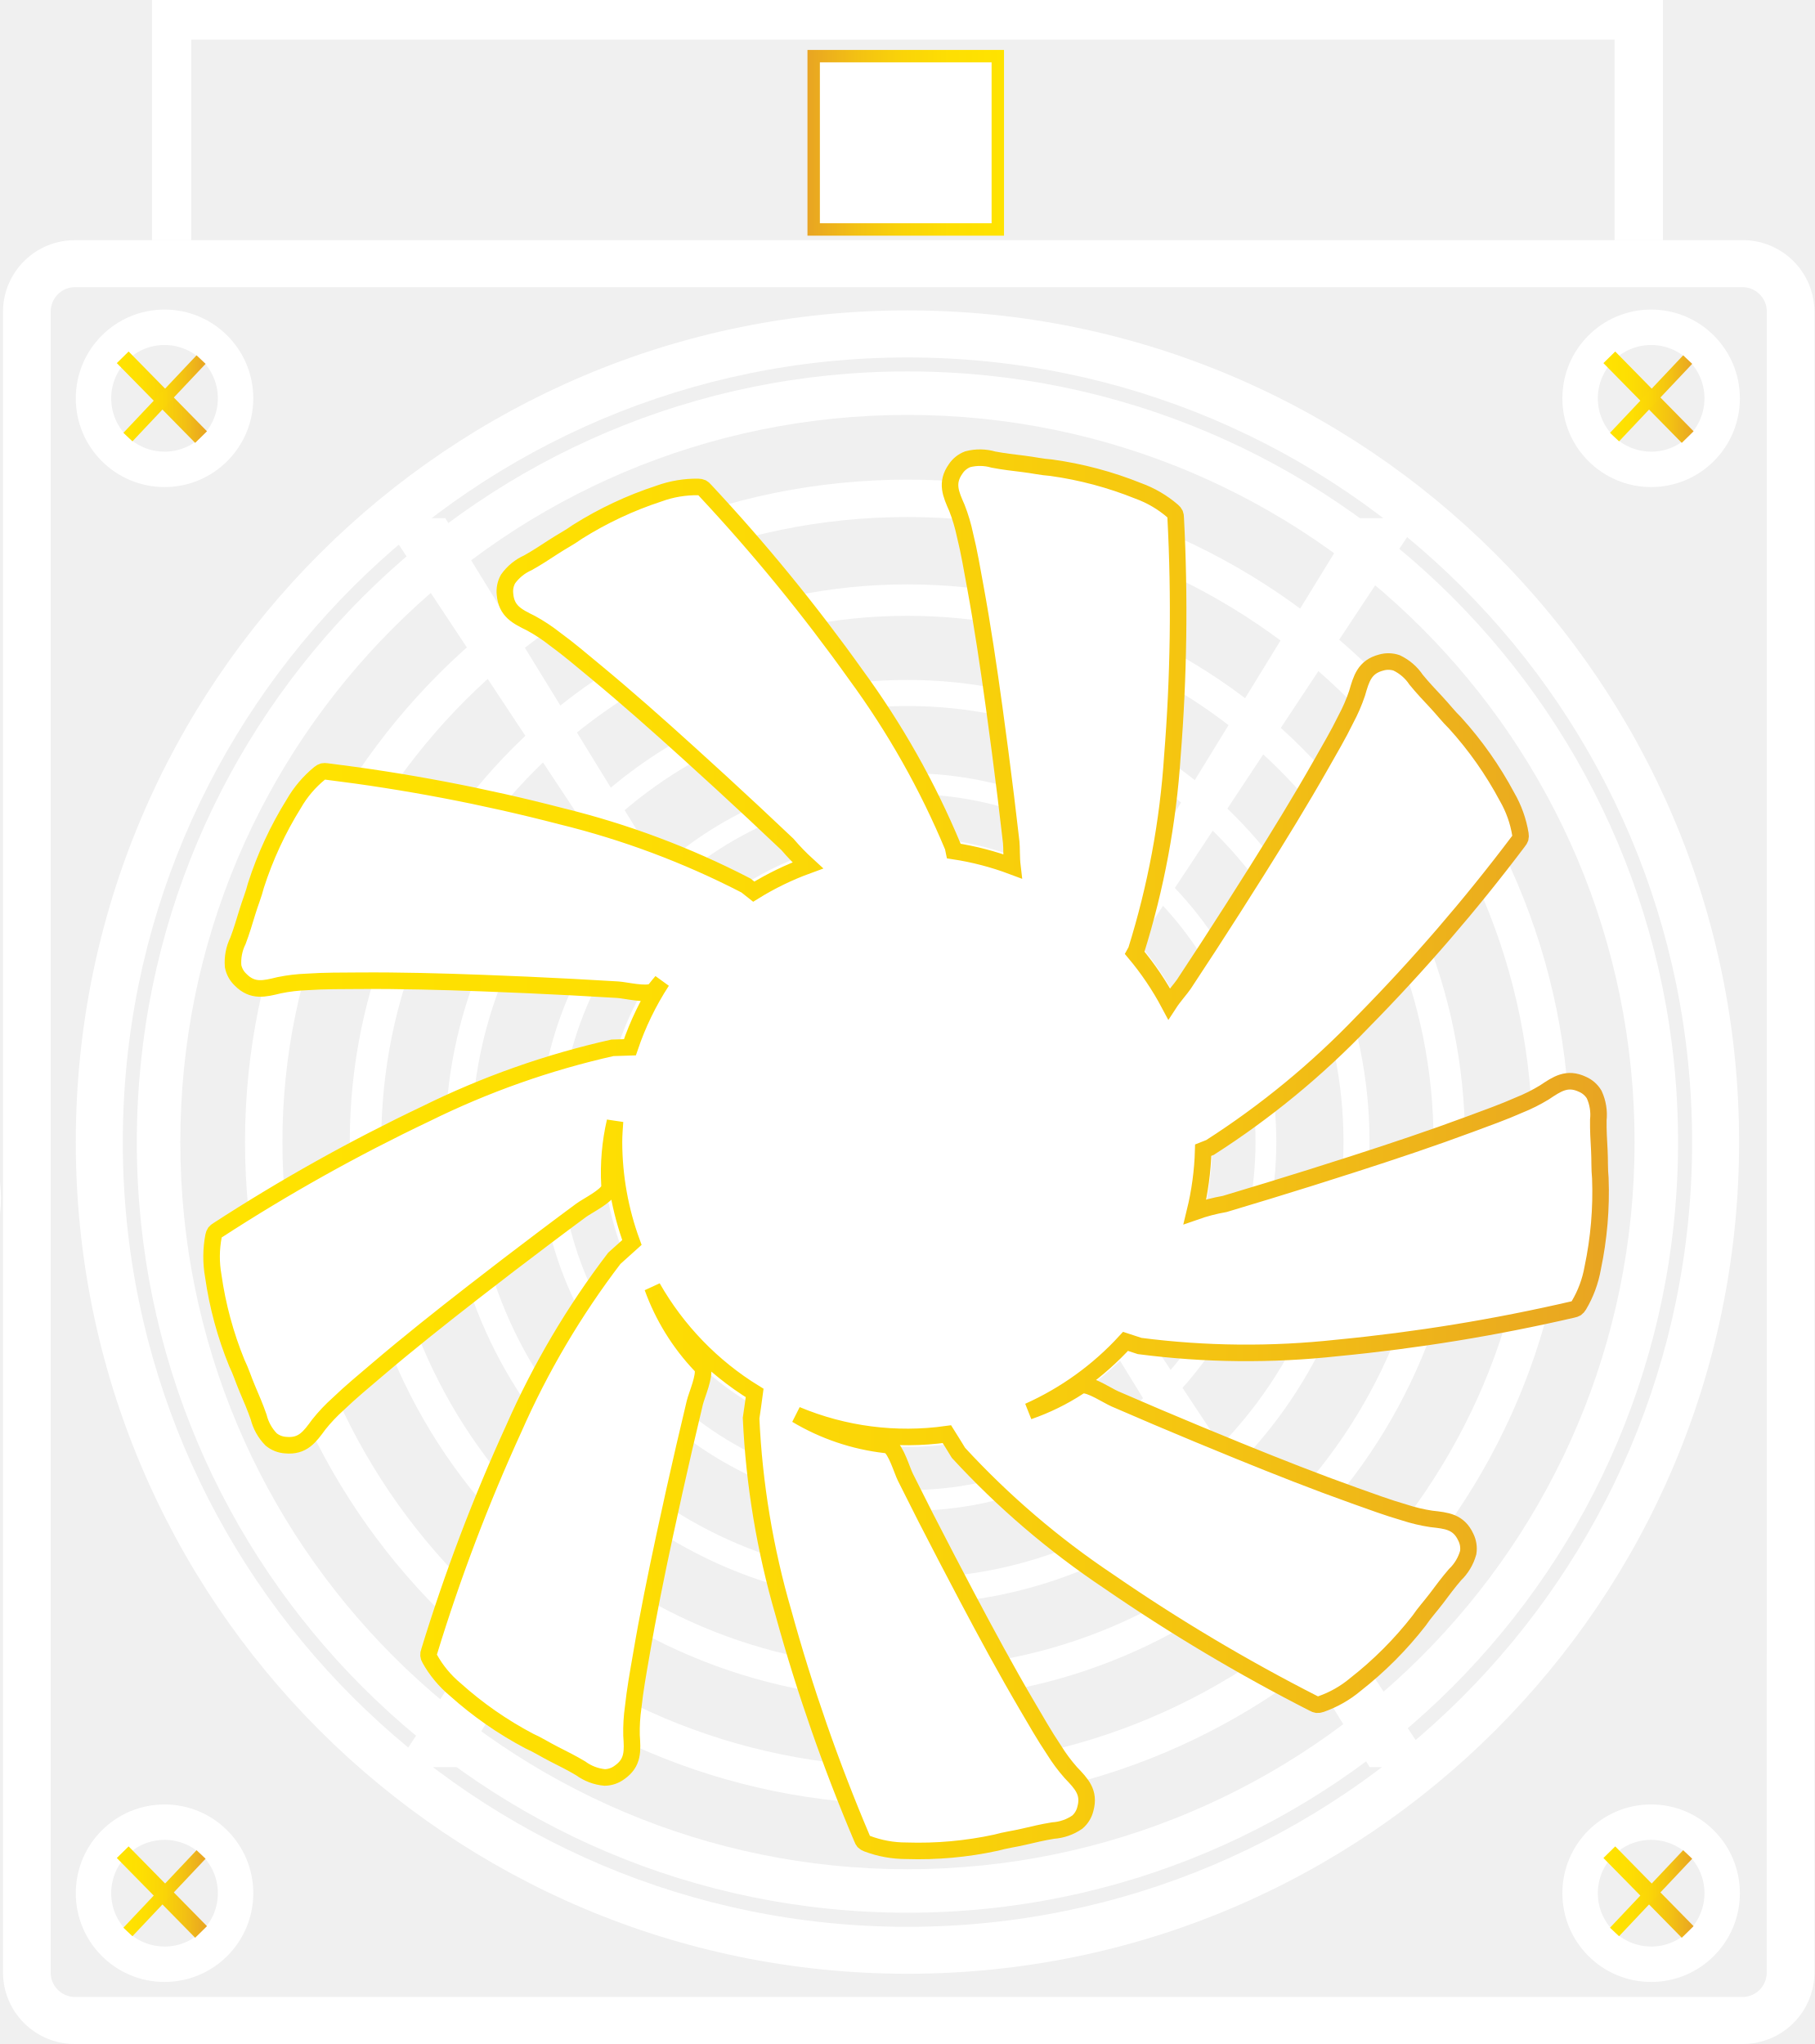
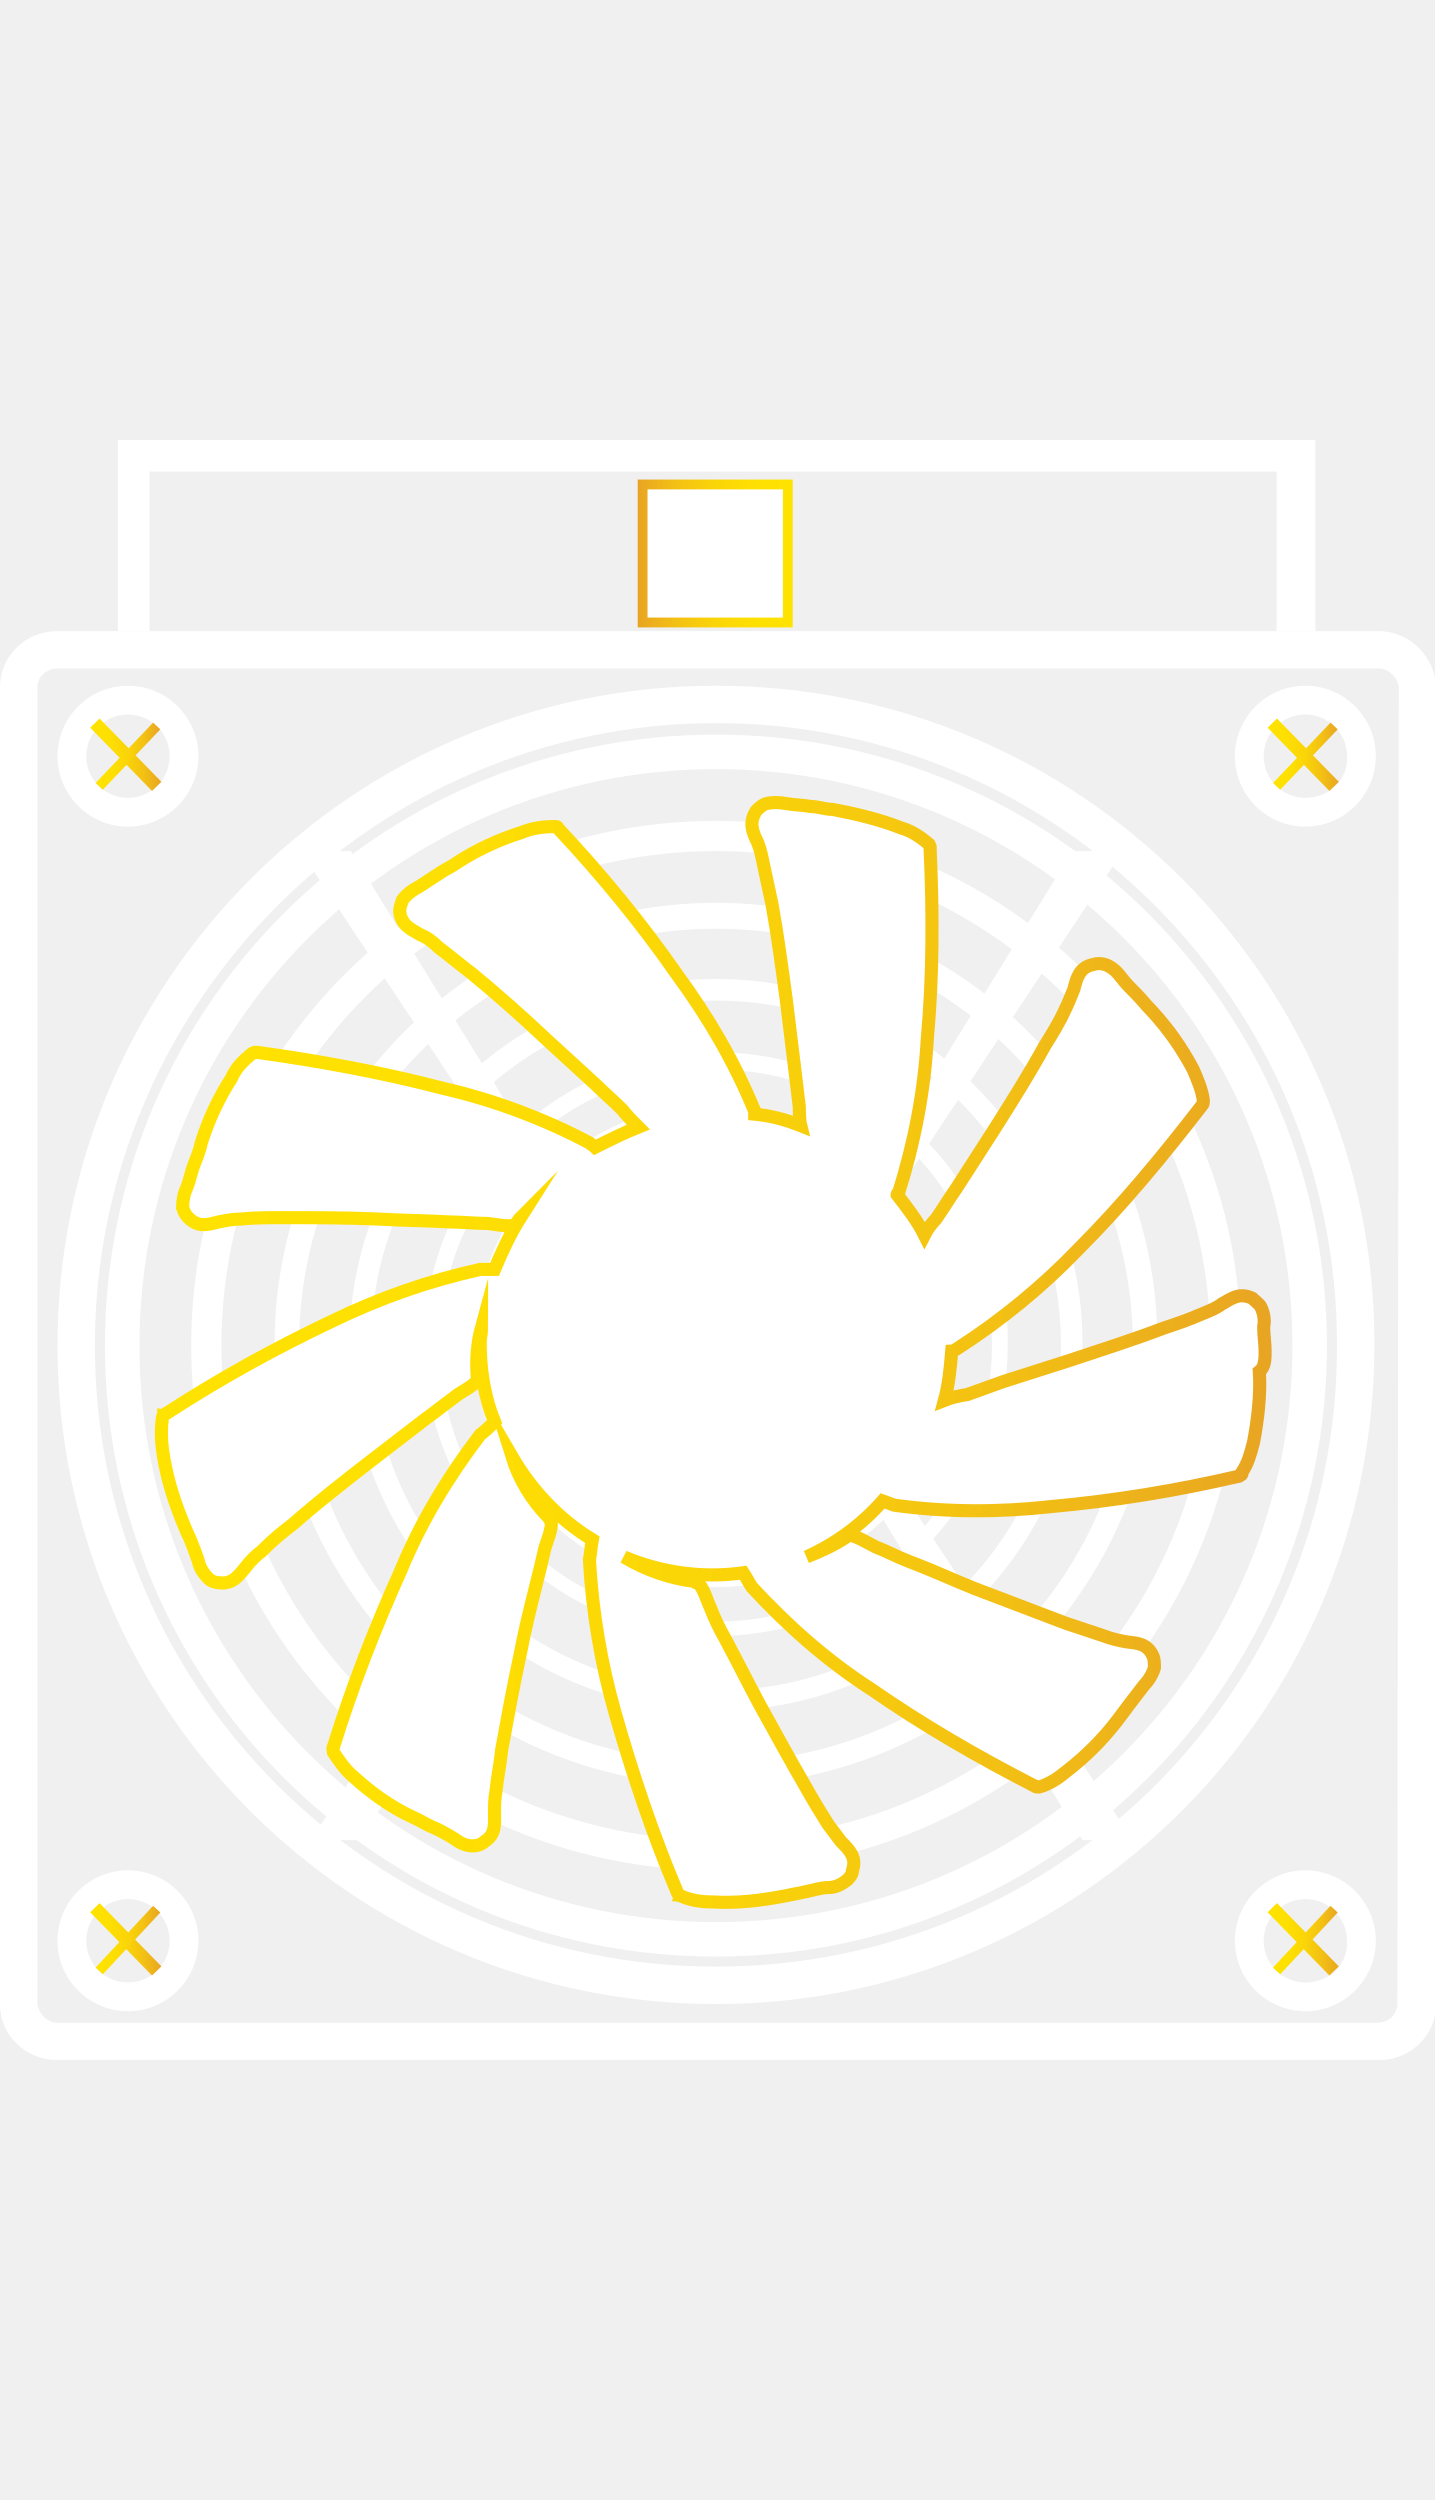
- <svg xmlns="http://www.w3.org/2000/svg" xmlns:xlink="http://www.w3.org/1999/xlink" id="Layer_1" data-name="Layer 1" viewBox="0 0 109.611 123.47">
-   <defs>
-     <style>
-       .cls-1, .cls-10, .cls-11, .cls-2, .cls-3, .cls-4, .cls-5, .cls-6, .cls-7, .cls-8, .cls-9 {
-         fill: #fff;
-       }
- 
-       .cls-10, .cls-11, .cls-2, .cls-3, .cls-4, .cls-5, .cls-6, .cls-7, .cls-8, .cls-9 {
-         stroke-miterlimit: 10;
-       }
- 
-       .cls-2 {
-         stroke: url(#linear-gradient);
-       }
- 
-       .cls-11, .cls-3, .cls-5, .cls-7, .cls-9 {
-         stroke-width: 0.75px;
-       }
- 
-       .cls-3 {
-         stroke: url(#linear-gradient-2);
-       }
- 
-       .cls-4 {
-         stroke: url(#linear-gradient-3);
-       }
- 
-       .cls-5 {
-         stroke: url(#linear-gradient-4);
-       }
- 
-       .cls-6 {
-         stroke: url(#linear-gradient-5);
-       }
- 
-       .cls-7 {
-         stroke: url(#linear-gradient-6);
-       }
- 
-       .cls-8 {
-         stroke: url(#linear-gradient-7);
-       }
- 
-       .cls-9 {
-         stroke: url(#linear-gradient-8);
-       }
- 
-       .cls-10 {
-         stroke: url(#linear-gradient-9);
-       }
- 
-       .cls-11 {
-         stroke: url(#linear-gradient-10);
-       }
-     </style>
-     <linearGradient id="linear-gradient" x1="12.503" y1="99.897" x2="7.056" y2="99.897" gradientTransform="matrix(1, 0, 0, -1, 0, 123.89)" gradientUnits="userSpaceOnUse">
-       <stop offset="0" stop-color="#e8a423" />
-       <stop offset="0.022" stop-color="#e9a721" />
-       <stop offset="0.254" stop-color="#f3c113" />
-       <stop offset="0.492" stop-color="#fad408" />
-       <stop offset="0.737" stop-color="#fedf02" />
-       <stop offset="1" stop-color="#ffe300" />
+ <svg xmlns="http://www.w3.org/2000/svg" version="1.1" id="Layer_1" x="0px" y="0px" viewBox="0 0 99.8 173.9" style="enable-background:new 0 0 99.8 173.9;" xml:space="preserve">
+   <style type="text/css">
+ 	.st0{fill:#FFFFFF;}
+ 	.st1{fill:none;stroke:url(#SVGID_1_);stroke-width:0.912;stroke-miterlimit:10;}
+ 	.st2{fill:none;stroke:url(#SVGID_2_);stroke-width:0.684;stroke-miterlimit:10;}
+ 	.st3{fill:none;stroke:url(#SVGID_3_);stroke-width:0.912;stroke-miterlimit:10;}
+ 	.st4{fill:none;stroke:url(#SVGID_4_);stroke-width:0.684;stroke-miterlimit:10;}
+ 	.st5{fill:none;stroke:url(#SVGID_5_);stroke-width:0.912;stroke-miterlimit:10;}
+ 	.st6{fill:none;stroke:url(#SVGID_6_);stroke-width:0.684;stroke-miterlimit:10;}
+ 	.st7{fill:none;stroke:url(#SVGID_7_);stroke-width:0.912;stroke-miterlimit:10;}
+ 	.st8{fill:none;stroke:url(#SVGID_8_);stroke-width:0.684;stroke-miterlimit:10;}
+ 	.st9{fill:#FFFFFF;stroke:url(#SVGID_9_);stroke-width:0.912;stroke-miterlimit:10;}
+ 	.st10{fill:#FFFFFF;stroke:url(#SVGID_10_);stroke-width:0.684;stroke-miterlimit:10;}
+ </style>
+   <path class="st0" d="M64.5,106.4l-3.8-5.7c-4.7-7.1-16.4-7.1-21,0l-3.8,5.7L21.6,128h3.5l12.5-20.4l3.3-5.4c4.1-6.7,14.3-6.7,18.4,0  l3.3,5.4L75.3,128h3.5L64.5,106.4z" />
+   <path class="st0" d="M35.2,80.8l3.8,5.7c4.7,7.1,16.4,7.1,21,0l3.8-5.7l14.3-21.6h-3.5L62,79.6L58.7,85c-4.1,6.7-14.3,6.7-18.4,0  l-3.3-5.4L24.4,59.2h-3.5L35.2,80.8z" />
+   <polygon class="st0" points="8.2,30.6 8.2,43.9 10.4,43.9 10.4,32.8 88.8,32.8 88.8,43.9 91.5,43.9 91.5,30.6 " />
+   <g>
+     <path class="st0" d="M8.9,47.7c-2.7,0-4.9,2.2-4.9,4.9c0,2.7,2.2,4.9,4.9,4.9s4.9-2.2,4.9-4.9l0,0l0,0   C13.8,49.9,11.6,47.7,8.9,47.7z M8.9,55.5c-1.6,0-2.9-1.3-2.9-2.9s1.3-2.9,2.9-2.9s2.9,1.3,2.9,2.9l0,0   C11.8,54.2,10.5,55.5,8.9,55.5L8.9,55.5L8.9,55.5L8.9,55.5z" />
+     <linearGradient id="SVGID_1_" gradientUnits="userSpaceOnUse" x1="11.242" y1="770.525" x2="6.273" y2="770.525" gradientTransform="matrix(1 0 0 1 0 -717.9998)">
+       <stop offset="0" style="stop-color:#E8A423" />
+       <stop offset="2.200000e-02" style="stop-color:#E9A721" />
+       <stop offset="0.254" style="stop-color:#F3C113" />
+       <stop offset="0.492" style="stop-color:#FAD408" />
+       <stop offset="0.737" style="stop-color:#FEDF02" />
+       <stop offset="1" style="stop-color:#FFE300" />
    </linearGradient>
-     <linearGradient id="linear-gradient-2" x1="12.419" y1="99.828" x2="7.455" y2="99.828" xlink:href="#linear-gradient" />
-     <linearGradient id="linear-gradient-3" x1="12.503" y1="9.597" x2="7.056" y2="9.597" xlink:href="#linear-gradient" />
-     <linearGradient id="linear-gradient-4" x1="12.419" y1="9.528" x2="7.455" y2="9.528" xlink:href="#linear-gradient" />
-     <linearGradient id="linear-gradient-5" x1="102.307" y1="9.597" x2="96.86" y2="9.597" xlink:href="#linear-gradient" />
-     <linearGradient id="linear-gradient-6" x1="102.223" y1="9.528" x2="97.259" y2="9.528" xlink:href="#linear-gradient" />
-     <linearGradient id="linear-gradient-7" x1="102.307" y1="99.897" x2="96.86" y2="99.897" xlink:href="#linear-gradient" />
-     <linearGradient id="linear-gradient-8" x1="102.223" y1="99.828" x2="97.259" y2="99.828" xlink:href="#linear-gradient" />
-     <linearGradient id="linear-gradient-9" x1="97.19" y1="54.162" x2="12.281" y2="54.162" xlink:href="#linear-gradient" />
-     <linearGradient id="linear-gradient-10" x1="48.778" y1="115.263" x2="60.651" y2="115.263" xlink:href="#linear-gradient" />
-   </defs>
-   <path class="cls-1" d="M70.921,83.061l-4.158-6.28c-5.121-7.736-17.925-7.736-23.047,0l-4.158,6.28L23.877,106.745h3.865L41.491,84.361l3.645-5.935c4.491-7.31,15.717-7.31,20.207,0l3.646,5.935,13.749,22.384H86.6Z" />
-   <path class="cls-1" d="M38.714,54.987l4.158,6.28C47.994,69,60.8,69,65.919,61.267l4.158-6.28L85.758,31.3H81.894L68.145,53.686,64.5,59.621c-4.49,7.311-15.716,7.311-20.207,0l-3.645-5.935L26.9,31.3H23.031Z" />
-   <polygon class="cls-1" points="9.181 0 9.181 14.511 11.554 14.511 11.554 2.394 97.532 2.394 97.532 14.511 100.454 14.511 100.454 0 9.181 0" />
-   <g>
-     <path class="cls-1" d="M9.939,18.7A5.361,5.361,0,1,0,15.3,24.061h0A5.361,5.361,0,0,0,9.939,18.7Zm0,8.582a3.221,3.221,0,1,1,3.221-3.221h0a3.221,3.221,0,0,1-3.219,3.223h0Z" />
-     <line class="cls-2" x1="7.413" y1="21.584" x2="12.146" y2="26.402" />
-     <line class="cls-3" x1="12.146" y1="21.721" x2="7.728" y2="26.402" />
+     <line class="st1" x1="6.6" y1="50.3" x2="10.9" y2="54.7" />
+     <linearGradient id="SVGID_2_" gradientUnits="userSpaceOnUse" x1="11.165" y1="770.588" x2="6.637" y2="770.588" gradientTransform="matrix(1 0 0 1 0 -717.9998)">
+       <stop offset="0" style="stop-color:#E8A423" />
+       <stop offset="2.200000e-02" style="stop-color:#E9A721" />
+       <stop offset="0.254" style="stop-color:#F3C113" />
+       <stop offset="0.492" style="stop-color:#FAD408" />
+       <stop offset="0.737" style="stop-color:#FEDF02" />
+       <stop offset="1" style="stop-color:#FFE300" />
+     </linearGradient>
+     <line class="st2" x1="10.9" y1="50.5" x2="6.9" y2="54.7" />
  </g>
  <g>
-     <path class="cls-1" d="M9.939,109a5.361,5.361,0,1,0,5.361,5.361h0A5.36,5.36,0,0,0,9.94,109Zm0,8.581a3.221,3.221,0,1,1,3.221-3.221h0a3.221,3.221,0,0,1-3.218,3.224h0Z" />
-     <line class="cls-4" x1="7.413" y1="111.884" x2="12.146" y2="116.702" />
-     <line class="cls-5" x1="12.146" y1="112.021" x2="7.728" y2="116.702" />
+     <path class="st0" d="M8.9,130.1c-2.7,0-4.9,2.2-4.9,4.9s2.2,4.9,4.9,4.9s4.9-2.2,4.9-4.9l0,0l0,0C13.8,132.3,11.6,130.1,8.9,130.1   C8.9,130.1,8.9,130.1,8.9,130.1L8.9,130.1z M8.9,137.9c-1.6,0-2.9-1.3-2.9-2.9s1.3-2.9,2.9-2.9s2.9,1.3,2.9,2.9l0,0   C11.8,136.6,10.5,137.9,8.9,137.9C8.9,137.9,8.9,137.9,8.9,137.9L8.9,137.9L8.9,137.9z" />
+     <linearGradient id="SVGID_3_" gradientUnits="userSpaceOnUse" x1="11.242" y1="852.91" x2="6.273" y2="852.91" gradientTransform="matrix(1 0 0 1 0 -717.9998)">
+       <stop offset="0" style="stop-color:#E8A423" />
+       <stop offset="2.200000e-02" style="stop-color:#E9A721" />
+       <stop offset="0.254" style="stop-color:#F3C113" />
+       <stop offset="0.492" style="stop-color:#FAD408" />
+       <stop offset="0.737" style="stop-color:#FEDF02" />
+       <stop offset="1" style="stop-color:#FFE300" />
+     </linearGradient>
+     <line class="st3" x1="6.6" y1="132.7" x2="10.9" y2="137.1" />
+     <linearGradient id="SVGID_4_" gradientUnits="userSpaceOnUse" x1="11.165" y1="852.972" x2="6.637" y2="852.972" gradientTransform="matrix(1 0 0 1 0 -717.9998)">
+       <stop offset="0" style="stop-color:#E8A423" />
+       <stop offset="2.200000e-02" style="stop-color:#E9A721" />
+       <stop offset="0.254" style="stop-color:#F3C113" />
+       <stop offset="0.492" style="stop-color:#FAD408" />
+       <stop offset="0.737" style="stop-color:#FEDF02" />
+       <stop offset="1" style="stop-color:#FFE300" />
+     </linearGradient>
+     <line class="st4" x1="10.9" y1="132.8" x2="6.9" y2="137.1" />
  </g>
  <g>
-     <path class="cls-1" d="M99.743,109a5.361,5.361,0,1,0,5.36,5.362v0A5.362,5.362,0,0,0,99.743,109Zm0,8.581a3.221,3.221,0,1,1,3.221-3.221h0a3.221,3.221,0,0,1-3.218,3.224h0Z" />
-     <line class="cls-6" x1="97.217" y1="111.884" x2="101.95" y2="116.702" />
-     <line class="cls-7" x1="101.95" y1="112.021" x2="97.532" y2="116.702" />
+     <path class="st0" d="M90.8,130.1c-2.7,0-4.9,2.2-4.9,4.9c0,2.7,2.2,4.9,4.9,4.9c2.7,0,4.9-2.2,4.9-4.9l0,0   C95.7,132.3,93.5,130.1,90.8,130.1z M90.8,137.9c-1.6,0-2.9-1.3-2.9-2.9s1.3-2.9,2.9-2.9s2.9,1.3,2.9,2.9l0,0   C93.8,136.6,92.5,137.9,90.8,137.9C90.8,137.9,90.8,137.9,90.8,137.9L90.8,137.9L90.8,137.9z" />
+     <linearGradient id="SVGID_5_" gradientUnits="userSpaceOnUse" x1="93.174" y1="852.91" x2="88.205" y2="852.91" gradientTransform="matrix(1 0 0 1 0 -717.9998)">
+       <stop offset="0" style="stop-color:#E8A423" />
+       <stop offset="2.200000e-02" style="stop-color:#E9A721" />
+       <stop offset="0.254" style="stop-color:#F3C113" />
+       <stop offset="0.492" style="stop-color:#FAD408" />
+       <stop offset="0.737" style="stop-color:#FEDF02" />
+       <stop offset="1" style="stop-color:#FFE300" />
+     </linearGradient>
+     <line class="st5" x1="88.5" y1="132.7" x2="92.8" y2="137.1" />
+     <linearGradient id="SVGID_6_" gradientUnits="userSpaceOnUse" x1="93.097" y1="852.972" x2="88.569" y2="852.972" gradientTransform="matrix(1 0 0 1 0 -717.9998)">
+       <stop offset="0" style="stop-color:#E8A423" />
+       <stop offset="2.200000e-02" style="stop-color:#E9A721" />
+       <stop offset="0.254" style="stop-color:#F3C113" />
+       <stop offset="0.492" style="stop-color:#FAD408" />
+       <stop offset="0.737" style="stop-color:#FEDF02" />
+       <stop offset="1" style="stop-color:#FFE300" />
+     </linearGradient>
+     <line class="st6" x1="92.8" y1="132.8" x2="88.8" y2="137.1" />
  </g>
  <g>
-     <path class="cls-1" d="M99.743,18.7a5.361,5.361,0,1,0,5.36,5.362h0A5.362,5.362,0,0,0,99.743,18.7Zm0,8.582a3.221,3.221,0,1,1,3.221-3.221h0a3.221,3.221,0,0,1-3.219,3.223h0Z" />
-     <line class="cls-8" x1="97.217" y1="21.584" x2="101.95" y2="26.402" />
-     <line class="cls-9" x1="101.95" y1="21.721" x2="97.532" y2="26.402" />
+     <path class="st0" d="M90.8,47.7c-2.7,0-4.9,2.2-4.9,4.9c0,2.7,2.2,4.9,4.9,4.9c2.7,0,4.9-2.2,4.9-4.9l0,0   C95.7,49.9,93.5,47.7,90.8,47.7z M90.8,55.5c-1.6,0-2.9-1.3-2.9-2.9s1.3-2.9,2.9-2.9s2.9,1.3,2.9,2.9l0,0   C93.8,54.2,92.5,55.5,90.8,55.5L90.8,55.5L90.8,55.5L90.8,55.5z" />
+     <linearGradient id="SVGID_7_" gradientUnits="userSpaceOnUse" x1="93.174" y1="770.525" x2="88.205" y2="770.525" gradientTransform="matrix(1 0 0 1 0 -717.9998)">
+       <stop offset="0" style="stop-color:#E8A423" />
+       <stop offset="2.200000e-02" style="stop-color:#E9A721" />
+       <stop offset="0.254" style="stop-color:#F3C113" />
+       <stop offset="0.492" style="stop-color:#FAD408" />
+       <stop offset="0.737" style="stop-color:#FEDF02" />
+       <stop offset="1" style="stop-color:#FFE300" />
+     </linearGradient>
+     <line class="st7" x1="88.5" y1="50.3" x2="92.8" y2="54.7" />
+     <linearGradient id="SVGID_8_" gradientUnits="userSpaceOnUse" x1="93.097" y1="770.588" x2="88.569" y2="770.588" gradientTransform="matrix(1 0 0 1 0 -717.9998)">
+       <stop offset="0" style="stop-color:#E8A423" />
+       <stop offset="2.200000e-02" style="stop-color:#E9A721" />
+       <stop offset="0.254" style="stop-color:#F3C113" />
+       <stop offset="0.492" style="stop-color:#FAD408" />
+       <stop offset="0.737" style="stop-color:#FEDF02" />
+       <stop offset="1" style="stop-color:#FFE300" />
+     </linearGradient>
+     <line class="st8" x1="92.8" y1="50.5" x2="88.8" y2="54.7" />
  </g>
-   <path class="cls-1" d="M105.241,14.511H4.546a4.331,4.331,0,0,0-4.365,4.3V119.17a4.331,4.331,0,0,0,4.362,4.3h100.7a4.33,4.33,0,0,0,4.365-4.3V18.806a4.33,4.33,0,0,0-4.365-4.3Zm1.484,104.659a1.473,1.473,0,0,1-1.484,1.46H4.546a1.473,1.473,0,0,1-1.484-1.46V18.806a1.475,1.475,0,0,1,1.484-1.461h100.7a1.473,1.473,0,0,1,1.484,1.461Z" />
-   <path class="cls-1" d="M54.818,18.749a50.239,50.239,0,1,0,50.238,50.24h0A50.239,50.239,0,0,0,54.818,18.749Zm0,97.643a47.4,47.4,0,1,1,47.4-47.4A47.4,47.4,0,0,1,54.818,116.392Z" />
-   <path class="cls-1" d="M54.818,22.436a46.552,46.552,0,1,0,46.551,46.553h0A46.552,46.552,0,0,0,54.818,22.436Zm0,90.477A43.925,43.925,0,1,1,98.743,68.988,43.925,43.925,0,0,1,54.818,112.913Z" />
-   <path class="cls-1" d="M54.818,28.973A40.015,40.015,0,1,0,94.831,68.99v0A40.015,40.015,0,0,0,54.818,28.973Zm0,77.772A37.757,37.757,0,1,1,92.575,68.988h0A37.8,37.8,0,0,1,54.818,106.745Z" />
-   <path class="cls-1" d="M54.818,50.572A18.416,18.416,0,1,0,73.231,68.991v0A18.416,18.416,0,0,0,54.818,50.572Zm0,35.792A17.377,17.377,0,1,1,72.194,68.986v0A17.4,17.4,0,0,1,54.818,86.364Z" />
-   <path class="cls-1" d="M54.818,35.3A33.685,33.685,0,1,0,88.5,68.985h0A33.685,33.685,0,0,0,54.818,35.3Zm0,65.469A31.785,31.785,0,1,1,86.6,68.983v0a31.82,31.82,0,0,1-31.784,31.787Z" />
-   <path class="cls-1" d="M54.818,41.072A27.916,27.916,0,1,0,82.731,68.991v0A27.917,27.917,0,0,0,54.818,41.072Zm0,54.257A26.341,26.341,0,1,1,81.159,68.988,26.341,26.341,0,0,1,54.818,95.329Z" />
-   <path class="cls-1" d="M54.818,46.705A22.283,22.283,0,1,0,77.1,68.988h0A22.282,22.282,0,0,0,54.818,46.705Zm0,43.309A21.026,21.026,0,1,1,75.844,68.988,21.026,21.026,0,0,1,54.818,90.014Z" />
-   <path class="cls-1" d="M54.818,57.661A11.327,11.327,0,1,0,66.145,68.988h0A11.329,11.329,0,0,0,54.818,57.661Zm0,22.015A10.688,10.688,0,1,1,65.506,68.988,10.688,10.688,0,0,1,54.818,79.676Z" />
-   <path class="cls-10" d="M96.613,69.484c-.035-.609-.07-1.218-.061-1.828a2.936,2.936,0,0,0-.249-1.538,1.535,1.535,0,0,0-.7-.616c-.941-.447-1.54-.026-2.312.488a10.193,10.193,0,0,1-1.514.758c-.964.428-1.959.78-2.947,1.148-2.323.864-4.676,1.648-7.035,2.408q-2.575.831-5.164,1.622l-2.647.8a11.293,11.293,0,0,0-1.8.471,17.722,17.722,0,0,0,.5-3.718c.138-.053.273-.111.411-.165a50.385,50.385,0,0,0,9.22-7.585,109.151,109.151,0,0,0,9.416-10.915.6.6,0,0,0,.109-.184.567.567,0,0,0,.006-.232,6.645,6.645,0,0,0-.811-2.271,22.179,22.179,0,0,0-3.13-4.449c-.4-.388-.752-.847-1.136-1.255-.417-.445-.836-.889-1.221-1.361a2.929,2.929,0,0,0-1.179-1.019,1.551,1.551,0,0,0-.934-.021c-1.008.263-1.2.971-1.457,1.86a10.185,10.185,0,0,1-.673,1.554c-.463.948-1,1.857-1.52,2.774-1.224,2.155-2.523,4.268-3.841,6.367q-1.44,2.292-2.913,4.562-.753,1.159-1.516,2.312c-.172.259-.609.741-.894,1.18a17.772,17.772,0,0,0-2.068-3.065c.028-.05.054-.1.081-.151a50.248,50.248,0,0,0,2.187-11.738,109.191,109.191,0,0,0,.2-14.414.6.6,0,0,0-.035-.21.57.57,0,0,0-.145-.182,6.65,6.65,0,0,0-2.081-1.219,22.26,22.26,0,0,0-5.257-1.4c-.558-.038-1.121-.165-1.677-.231-.6-.073-1.211-.144-1.811-.258a2.929,2.929,0,0,0-1.557-.022,1.529,1.529,0,0,0-.729.584c-.6.85-.293,1.513.079,2.361a10.224,10.224,0,0,1,.484,1.623c.254,1.024.428,2.065.618,3.1.447,2.438.811,4.891,1.15,7.346q.37,2.682.7,5.368.168,1.371.325,2.745c.035.306.01.946.072,1.463a17.616,17.616,0,0,0-3.535-.922c-.017-.083-.036-.166-.053-.249A50.3,50.3,0,0,0,51.7,40.76,109.024,109.024,0,0,0,42.574,29.6a.584.584,0,0,0-.162-.139.577.577,0,0,0-.228-.046,6.64,6.64,0,0,0-2.377.4,22.171,22.171,0,0,0-4.924,2.31c-.453.329-.965.593-1.434.9-.51.334-1.02.669-1.553.967a2.954,2.954,0,0,0-1.207.984,1.53,1.53,0,0,0-.183.916c.084,1.039.748,1.347,1.578,1.758a10.276,10.276,0,0,1,1.414.932c.853.621,1.655,1.307,2.468,1.979,1.909,1.58,3.765,3.226,5.6,4.889q2.007,1.815,3.987,3.661,1.011.942,2.013,1.894a14.191,14.191,0,0,0,1.23,1.271,17.664,17.664,0,0,0-3.261,1.584c-.157-.126-.317-.246-.474-.372A50.349,50.349,0,0,0,33.884,49.3a109.526,109.526,0,0,0-14.16-2.7.592.592,0,0,0-.214,0,.568.568,0,0,0-.2.11,6.64,6.64,0,0,0-1.561,1.838,22.173,22.173,0,0,0-2.288,4.935c-.135.543-.358,1.075-.519,1.611-.177.584-.352,1.169-.568,1.739a2.931,2.931,0,0,0-.293,1.53,1.533,1.533,0,0,0,.45.817c.732.742,1.439.551,2.339.333a10.23,10.23,0,0,1,1.682-.2c1.053-.073,2.108-.063,3.163-.071,2.478-.017,4.957.051,7.434.143q2.7.1,5.408.242,1.38.074,2.759.157c.474.029,1.711.34,2.138.1a.536.536,0,0,0,.155-.156c.118-.159.252-.3.376-.454a17.7,17.7,0,0,0-1.934,3.987c-.353.01-.7.026-1.058.035a50.336,50.336,0,0,0-11.262,3.981,109.462,109.462,0,0,0-12.582,7.035.615.615,0,0,0-.165.136.6.6,0,0,0-.085.216,6.651,6.651,0,0,0-.015,2.412,22.161,22.161,0,0,0,1.42,5.25c.246.5.417,1.054.638,1.569.24.56.481,1.121.682,1.7a2.949,2.949,0,0,0,.76,1.36,1.534,1.534,0,0,0,.87.339c1.038.1,1.457-.5,2.006-1.249a10.18,10.18,0,0,1,1.163-1.231c.76-.732,1.575-1.4,2.378-2.086,1.887-1.607,3.83-3.148,5.786-4.669q2.137-1.662,4.3-3.291,1.1-.831,2.215-1.654c.382-.282,1.529-.839,1.7-1.3a.541.541,0,0,0,.018-.219,13.655,13.655,0,0,1,.332-3.855c-.028.414-.063.826-.063,1.247a17.713,17.713,0,0,0,1.084,6.067c-.353.32-.706.639-1.063.955a50.32,50.32,0,0,0-6.07,10.282,109.09,109.09,0,0,0-5.115,13.476.449.449,0,0,0,.034.431,6.616,6.616,0,0,0,1.539,1.856,22.224,22.224,0,0,0,4.463,3.11c.511.227,1,.539,1.5.792.545.274,1.09.549,1.614.861a2.917,2.917,0,0,0,1.456.553,1.523,1.523,0,0,0,.884-.3c.858-.592.793-1.322.734-2.246a10.288,10.288,0,0,1,.1-1.691c.112-1.049.3-2.087.48-3.126.414-2.444.911-4.874,1.432-7.3q.569-2.646,1.177-5.283.312-1.347.634-2.691c.111-.461.631-1.625.471-2.087a.556.556,0,0,0-.127-.18,13.493,13.493,0,0,1-2.9-4.7,17.865,17.865,0,0,0,6.171,6.378q-.1.762-.215,1.521a50.273,50.273,0,0,0,1.959,11.779,108.973,108.973,0,0,0,4.744,13.612.581.581,0,0,0,.1.186.565.565,0,0,0,.2.122,6.655,6.655,0,0,0,2.372.433,22.153,22.153,0,0,0,5.417-.487c.538-.154,1.11-.227,1.656-.355.593-.14,1.187-.28,1.789-.378a2.917,2.917,0,0,0,1.472-.512,1.531,1.531,0,0,0,.485-.8c.276-1-.242-1.521-.882-2.192a10.141,10.141,0,0,1-1.01-1.359c-.589-.875-1.108-1.794-1.642-2.7-1.254-2.137-2.435-4.319-3.593-6.509q-1.266-2.394-2.5-4.8-.627-1.233-1.244-2.469c-.211-.424-.561-1.651-.981-1.9a.538.538,0,0,0-.212-.056,13.482,13.482,0,0,1-5.387-1.821A17.312,17.312,0,0,0,57.2,86.633c.235.376.472.75.7,1.128a50.29,50.29,0,0,0,9.072,7.763A109.13,109.13,0,0,0,79.357,102.9a.57.57,0,0,0,.2.075.546.546,0,0,0,.23-.034,6.634,6.634,0,0,0,2.1-1.193A22.22,22.22,0,0,0,85.724,97.9c.313-.464.7-.888,1.04-1.336.365-.489.73-.978,1.128-1.44a2.938,2.938,0,0,0,.8-1.338,1.54,1.54,0,0,0-.141-.923c-.434-.947-1.164-1.01-2.085-1.112a10.223,10.223,0,0,1-1.647-.392c-1.014-.292-2-.662-3-1.016-2.335-.832-4.641-1.743-6.937-2.677q-2.507-1.02-5-2.077-1.272-.54-2.539-1.091c-.435-.189-1.492-.9-1.974-.826a.51.51,0,0,0-.2.093,13.707,13.707,0,0,1-3.033,1.488,17.837,17.837,0,0,0,5.854-4.225c.285.095.572.184.857.279a50.3,50.3,0,0,0,11.939.116A109.451,109.451,0,0,0,95.02,79.1a.621.621,0,0,0,.2-.071.584.584,0,0,0,.154-.174,6.67,6.67,0,0,0,.839-2.262,22.213,22.213,0,0,0,.461-5.419C96.617,70.62,96.644,70.043,96.613,69.484Z" />
-   <rect class="cls-11" x="49.153" y="3.392" width="11.123" height="10.469" />
-   <polygon class="cls-1" points="56.914 5.12 52.608 5.12 52.608 7.255 51.132 7.255 51.132 13.055 58.452 13.055 58.452 7.255 56.928 7.255 56.914 5.12" />
-   <path class="cls-1" d="M109.531,71.367a8.983,8.983,0,0,0,.056.97V70.4A8.927,8.927,0,0,0,109.531,71.367Z" />
-   <path class="cls-1" d="M.056,72.367a8.983,8.983,0,0,1-.056.97V71.4A8.927,8.927,0,0,1,.056,72.367Z" />
+   <path class="st0" d="M95.9,43.9H4c-2.2,0-4,1.7-4,3.9c0,0,0,0,0,0v91.6c0,2.2,1.8,3.9,4,3.9c0,0,0,0,0,0h91.9c2.2,0,4-1.7,4-3.9  c0,0,0,0,0,0V47.8C99.8,45.6,98,43.9,95.9,43.9C95.9,43.9,95.9,43.9,95.9,43.9L95.9,43.9z M97.2,139.4c0,0.7-0.6,1.3-1.4,1.3H4  c-0.7,0-1.3-0.6-1.4-1.3V47.8c0-0.7,0.6-1.3,1.4-1.3h91.9c0.7,0,1.3,0.6,1.4,1.3L97.2,139.4z" />
+   <path class="st0" d="M49.8,47.7C24.5,47.7,4,68.3,4,93.6s20.5,45.8,45.8,45.8s45.8-20.5,45.8-45.8l0,0l0,0  C95.7,68.3,75.2,47.7,49.8,47.7z M49.8,136.8c-23.9,0-43.2-19.4-43.2-43.2S26,50.3,49.8,50.3s43.2,19.4,43.2,43.2l0,0  C93.1,117.5,73.7,136.8,49.8,136.8z" />
+   <path class="st0" d="M49.8,51.1c-23.5,0-42.5,19-42.5,42.5s19,42.5,42.5,42.5c23.5,0,42.5-19,42.5-42.5l0,0  C92.3,70.1,73.3,51.1,49.8,51.1C49.8,51.1,49.8,51.1,49.8,51.1z M49.8,133.7c-22.1,0-40.1-17.9-40.1-40.1  c0-22.1,17.9-40.1,40.1-40.1c22.1,0,40.1,17.9,40.1,40.1l0,0C89.9,115.7,72,133.7,49.8,133.7C49.8,133.7,49.8,133.7,49.8,133.7z" />
+   <path class="st0" d="M49.8,57.1c-20.2,0-36.5,16.3-36.5,36.5c0,20.2,16.3,36.5,36.5,36.5s36.5-16.3,36.5-36.5l0,0l0,0  C86.4,73.4,70,57.1,49.8,57.1z M49.8,128c-19,0-34.4-15.4-34.4-34.4s15.4-34.4,34.4-34.4c19,0,34.4,15.4,34.4,34.4l0,0l0,0  C84.3,112.6,68.9,128,49.8,128z" />
+   <path class="st0" d="M49.8,76.8c-9.3,0-16.8,7.5-16.8,16.8s7.5,16.8,16.8,16.8s16.8-7.5,16.8-16.8l0,0  C66.6,84.3,59.1,76.8,49.8,76.8L49.8,76.8z M49.8,109.4c-8.8,0-15.9-7.1-15.9-15.9s7.1-15.9,15.9-15.9s15.9,7.1,15.9,15.9l0,0l0,0  C65.7,102.3,58.6,109.4,49.8,109.4z" />
+   <path class="st0" d="M49.8,62.8c-17,0-30.7,13.8-30.7,30.7s13.8,30.7,30.7,30.7c17,0,30.7-13.8,30.7-30.7c0,0,0,0,0,0l0,0  C80.6,76.6,66.8,62.8,49.8,62.8z M49.8,122.6c-16,0-29-13-29-29s13-29,29-29s29,13,29,29c0,0,0,0,0,0l0,0  C78.8,109.6,65.9,122.6,49.8,122.6L49.8,122.6z" />
+   <path class="st0" d="M49.8,68.1c-14.1,0-25.5,11.4-25.5,25.5S35.8,119,49.8,119s25.5-11.4,25.5-25.5l0,0l0,0  C75.3,79.5,63.9,68.1,49.8,68.1z M49.8,117.6c-13.3,0-24-10.8-24-24s10.8-24,24-24c13.3,0,24,10.8,24,24l0,0  C73.9,106.8,63.1,117.6,49.8,117.6z" />
+   <path class="st0" d="M49.8,73.2c-11.2,0-20.3,9.1-20.3,20.3s9.1,20.3,20.3,20.3c11.2,0,20.3-9.1,20.3-20.3c0,0,0,0,0,0l0,0  C70.2,82.3,61.1,73.2,49.8,73.2C49.8,73.2,49.8,73.2,49.8,73.2z M49.8,112.8c-10.6,0-19.2-8.6-19.2-19.2s8.6-19.2,19.2-19.2  S69,83,69,93.6S60.4,112.8,49.8,112.8L49.8,112.8z" />
+   <path class="st0" d="M49.8,83.2c-5.7,0-10.3,4.6-10.3,10.3c0,5.7,4.6,10.3,10.3,10.3c5.7,0,10.3-4.6,10.3-10.3l0,0l0,0  C60.2,87.9,55.6,83.2,49.8,83.2z M49.8,103.3c-5.4,0-9.8-4.4-9.8-9.8s4.4-9.8,9.8-9.8c5.4,0,9.8,4.4,9.8,9.8l0,0  C59.6,99,55.2,103.3,49.8,103.3C49.8,103.3,49.8,103.3,49.8,103.3z" />
+   <linearGradient id="SVGID_9_" gradientUnits="userSpaceOnUse" x1="88.505" y1="812.251" x2="11.039" y2="812.251" gradientTransform="matrix(1 0 0 1 0 -717.9998)">
+     <stop offset="0" style="stop-color:#E8A423" />
+     <stop offset="2.200000e-02" style="stop-color:#E9A721" />
+     <stop offset="0.254" style="stop-color:#F3C113" />
+     <stop offset="0.492" style="stop-color:#FAD408" />
+     <stop offset="0.737" style="stop-color:#FEDF02" />
+     <stop offset="1" style="stop-color:#FFE300" />
+   </linearGradient>
+   <path class="st9" d="M88,94c0-0.6-0.1-1.1-0.1-1.7c0.1-0.5,0-1-0.2-1.4c-0.1-0.2-0.4-0.4-0.6-0.6c-0.9-0.4-1.4,0-2.1,0.4  c-0.4,0.3-0.9,0.5-1.4,0.7c-0.9,0.4-1.8,0.7-2.7,1c-2.1,0.8-4.3,1.5-6.4,2.2c-1.6,0.5-3.1,1-4.7,1.5L67.3,97  c-0.6,0.1-1.1,0.2-1.6,0.4c0.3-1.1,0.4-2.2,0.5-3.4c0.1,0,0.2-0.1,0.4-0.2c3.1-2,5.9-4.3,8.4-6.9c3.1-3.1,5.9-6.5,8.6-10  c0,0,0.1-0.1,0.1-0.2c0-0.1,0-0.1,0-0.2c-0.1-0.7-0.4-1.4-0.7-2.1c-0.8-1.5-1.7-2.8-2.9-4.1c-0.4-0.4-0.7-0.8-1-1.1  c-0.4-0.4-0.8-0.8-1.1-1.2c-0.3-0.4-0.6-0.7-1.1-0.9c-0.3-0.1-0.6-0.1-0.9,0c-0.9,0.2-1.1,0.9-1.3,1.7c-0.2,0.5-0.4,1-0.6,1.4  c-0.4,0.9-0.9,1.7-1.4,2.5c-1.1,2-2.3,3.9-3.5,5.8c-0.9,1.4-1.8,2.8-2.7,4.2c-0.5,0.7-0.9,1.4-1.4,2.1c-0.2,0.2-0.6,0.7-0.8,1.1  c-0.5-1-1.2-1.9-1.9-2.8c0,0,0-0.1,0.1-0.1c1.1-3.5,1.8-7.1,2-10.7c0.4-4.4,0.4-8.8,0.2-13.2c0-0.1,0-0.1,0-0.2  c0-0.1-0.1-0.1-0.1-0.2c-0.6-0.5-1.2-0.9-1.9-1.1c-1.5-0.6-3.2-1-4.8-1.3c-0.5,0-1-0.2-1.5-0.2c-0.5-0.1-1.1-0.1-1.7-0.2  c-0.5-0.1-1-0.1-1.4,0c-0.3,0.1-0.5,0.3-0.7,0.5c-0.5,0.8-0.3,1.4,0.1,2.2c0.2,0.5,0.3,1,0.4,1.5c0.2,0.9,0.4,1.9,0.6,2.8  c0.4,2.2,0.7,4.5,1,6.7c0.2,1.6,0.4,3.3,0.6,4.9c0.1,0.8,0.2,1.7,0.3,2.5c0,0.3,0,0.9,0.1,1.3c-1-0.4-2.1-0.7-3.2-0.8  c0-0.1,0-0.2,0-0.2c-1.4-3.4-3.2-6.5-5.4-9.5c-2.5-3.6-5.3-7-8.3-10.2c0-0.1-0.1-0.1-0.1-0.1c-0.1,0-0.1,0-0.2,0  c-0.7,0-1.5,0.1-2.2,0.4c-1.6,0.5-3.1,1.2-4.5,2.1c-0.4,0.3-0.9,0.5-1.3,0.8c-0.5,0.3-0.9,0.6-1.4,0.9c-0.4,0.2-0.8,0.5-1.1,0.9  c-0.1,0.3-0.2,0.5-0.2,0.8c0.1,0.9,0.7,1.2,1.4,1.6c0.5,0.2,0.9,0.5,1.3,0.9c0.8,0.6,1.5,1.2,2.3,1.8c1.7,1.4,3.4,2.9,5.1,4.5  c1.2,1.1,2.4,2.2,3.6,3.3c0.6,0.6,1.2,1.1,1.8,1.7c0.3,0.4,0.7,0.8,1.1,1.2c-1,0.4-2,0.9-3,1.4c-0.1-0.1-0.3-0.2-0.4-0.3  c-3.2-1.7-6.7-3-10.2-3.8c-4.2-1.1-8.6-1.9-12.9-2.5c-0.1,0-0.1,0-0.2,0c-0.1,0-0.1,0.1-0.2,0.1c-0.6,0.5-1.1,1-1.4,1.7  c-0.9,1.4-1.6,2.9-2.1,4.5c-0.1,0.5-0.3,1-0.5,1.5c-0.2,0.5-0.3,1.1-0.5,1.6c-0.2,0.4-0.3,0.9-0.3,1.4c0.1,0.3,0.2,0.5,0.4,0.7  c0.7,0.7,1.3,0.5,2.1,0.3c0.5-0.1,1-0.2,1.5-0.2c1-0.1,1.9-0.1,2.9-0.1c2.3,0,4.5,0,6.8,0.1c1.6,0.1,3.3,0.1,4.9,0.2  c0.8,0,1.7,0.1,2.5,0.1c0.4,0,1.6,0.3,2,0.1c0.1,0,0.1-0.1,0.1-0.1c0.1-0.1,0.2-0.3,0.3-0.4c-0.7,1.1-1.3,2.4-1.8,3.6  c-0.3,0-0.6,0-1,0c-3.6,0.8-7,2-10.3,3.6c-4,1.9-7.8,4-11.5,6.4c-0.1,0-0.1,0.1-0.2,0.1c0,0.1-0.1,0.1-0.1,0.2  c-0.1,0.7-0.1,1.5,0,2.2c0.2,1.6,0.7,3.3,1.3,4.8c0.2,0.5,0.4,1,0.6,1.4c0.2,0.5,0.4,1,0.6,1.6c0.1,0.5,0.4,0.9,0.7,1.2  c0.2,0.2,0.5,0.3,0.8,0.3c0.9,0.1,1.3-0.5,1.8-1.1c0.3-0.4,0.7-0.8,1.1-1.1c0.7-0.7,1.4-1.3,2.2-1.9c1.7-1.5,3.5-2.9,5.3-4.3  c1.3-1,2.6-2,3.9-3c0.7-0.5,1.3-1,2-1.5c0.3-0.3,1.4-0.8,1.6-1.2c0-0.1,0-0.1,0-0.2c-0.1-1.2,0-2.4,0.3-3.5c0,0.4-0.1,0.8-0.1,1.1  c0,1.9,0.3,3.8,1,5.5c-0.3,0.3-0.6,0.6-1,0.9c-2.2,2.9-4.1,6-5.5,9.4c-1.8,4-3.4,8.1-4.7,12.3c-0.1,0.1,0,0.3,0,0.4  c0.4,0.6,0.8,1.2,1.4,1.7c1.2,1.1,2.6,2.1,4.1,2.8c0.5,0.2,0.9,0.5,1.4,0.7c0.5,0.2,1,0.5,1.5,0.8c0.4,0.3,0.8,0.5,1.3,0.5  c0.3,0,0.6-0.1,0.8-0.3c0.8-0.5,0.7-1.2,0.7-2c0-0.5,0-1,0.1-1.5c0.1-1,0.3-1.9,0.4-2.9c0.4-2.2,0.8-4.4,1.3-6.7  c0.3-1.6,0.7-3.2,1.1-4.8c0.2-0.8,0.4-1.6,0.6-2.5c0.1-0.4,0.6-1.5,0.4-1.9c0-0.1-0.1-0.1-0.1-0.2c-1.2-1.2-2.1-2.7-2.6-4.3  c1.4,2.4,3.3,4.4,5.6,5.8c-0.1,0.5-0.1,0.9-0.2,1.4c0.2,3.6,0.8,7.2,1.8,10.7c1.2,4.2,2.6,8.4,4.3,12.4c0,0.1,0.1,0.1,0.1,0.2  c0.1,0,0.1,0.1,0.2,0.1c0.7,0.3,1.4,0.4,2.2,0.4c1.7,0.1,3.3-0.1,4.9-0.4c0.5-0.1,1-0.2,1.5-0.3c0.5-0.1,1.1-0.3,1.6-0.3  c0.5,0,0.9-0.2,1.3-0.5c0.2-0.2,0.4-0.4,0.4-0.7c0.3-0.9-0.2-1.4-0.8-2c-0.3-0.4-0.6-0.8-0.9-1.2c-0.5-0.8-1-1.6-1.5-2.5  c-1.1-1.9-2.2-3.9-3.3-5.9c-0.8-1.5-1.5-2.9-2.3-4.4c-0.4-0.7-0.8-1.5-1.1-2.3c-0.2-0.4-0.5-1.5-0.9-1.7c-0.1,0-0.1,0-0.2-0.1  c-1.7-0.2-3.4-0.8-4.9-1.7c2.6,1.1,5.5,1.5,8.3,1.1c0.2,0.3,0.4,0.7,0.6,1c2.5,2.7,5.2,5.1,8.3,7.1c3.6,2.5,7.4,4.7,11.3,6.7  c0.1,0,0.1,0.1,0.2,0.1c0.1,0,0.1,0,0.2,0c0.7-0.2,1.3-0.6,1.9-1.1c1.3-1,2.5-2.2,3.5-3.5c0.3-0.4,0.6-0.8,0.9-1.2  c0.3-0.4,0.7-0.9,1-1.3c0.3-0.3,0.6-0.8,0.7-1.2c0-0.3,0-0.6-0.1-0.8c-0.4-0.9-1.1-0.9-1.9-1c-0.5-0.1-1-0.2-1.5-0.4  c-0.9-0.3-1.8-0.6-2.7-0.9c-2.1-0.8-4.2-1.6-6.3-2.4c-1.5-0.6-3-1.3-4.6-1.9c-0.8-0.3-1.5-0.7-2.3-1c-0.4-0.2-1.4-0.8-1.8-0.8  c-0.1,0-0.1,0-0.2,0.1c-0.9,0.6-1.8,1-2.8,1.4c2-0.9,3.8-2.2,5.3-3.9c0.3,0.1,0.5,0.2,0.8,0.3c3.6,0.5,7.3,0.5,10.9,0.1  c4.4-0.4,8.7-1.1,13-2.1c0.1,0,0.1,0,0.2-0.1c0.1,0,0.1-0.1,0.1-0.2c0.4-0.6,0.6-1.3,0.8-2.1c0.3-1.6,0.5-3.3,0.4-4.9  C88,95.1,88,94.5,88,94z" />
+   <linearGradient id="SVGID_10_" gradientUnits="userSpaceOnUse" x1="44.337" y1="756.506" x2="55.169" y2="756.506" gradientTransform="matrix(1 0 0 1 0 -717.9998)">
+     <stop offset="0" style="stop-color:#E8A423" />
+     <stop offset="2.200000e-02" style="stop-color:#E9A721" />
+     <stop offset="0.254" style="stop-color:#F3C113" />
+     <stop offset="0.492" style="stop-color:#FAD408" />
+     <stop offset="0.737" style="stop-color:#FEDF02" />
+     <stop offset="1" style="stop-color:#FFE300" />
+   </linearGradient>
+   <rect x="44.7" y="33.7" class="st10" width="10.1" height="9.6" />
+   <polygon class="st0" points="51.8,35.3 47.8,35.3 47.8,37.3 46.5,37.3 46.5,42.5 53.2,42.5 53.2,37.3 51.8,37.3 " />
+   <path class="st0" d="M99.8,95.7c0,0.3,0,0.6,0.1,0.9v-1.8C99.8,95.2,99.8,95.5,99.8,95.7z" />
+   <path class="st0" d="M-0.1,96.7c0,0.3,0,0.6-0.1,0.9v-1.8C-0.1,96.1-0.1,96.4-0.1,96.7z" />
</svg>
